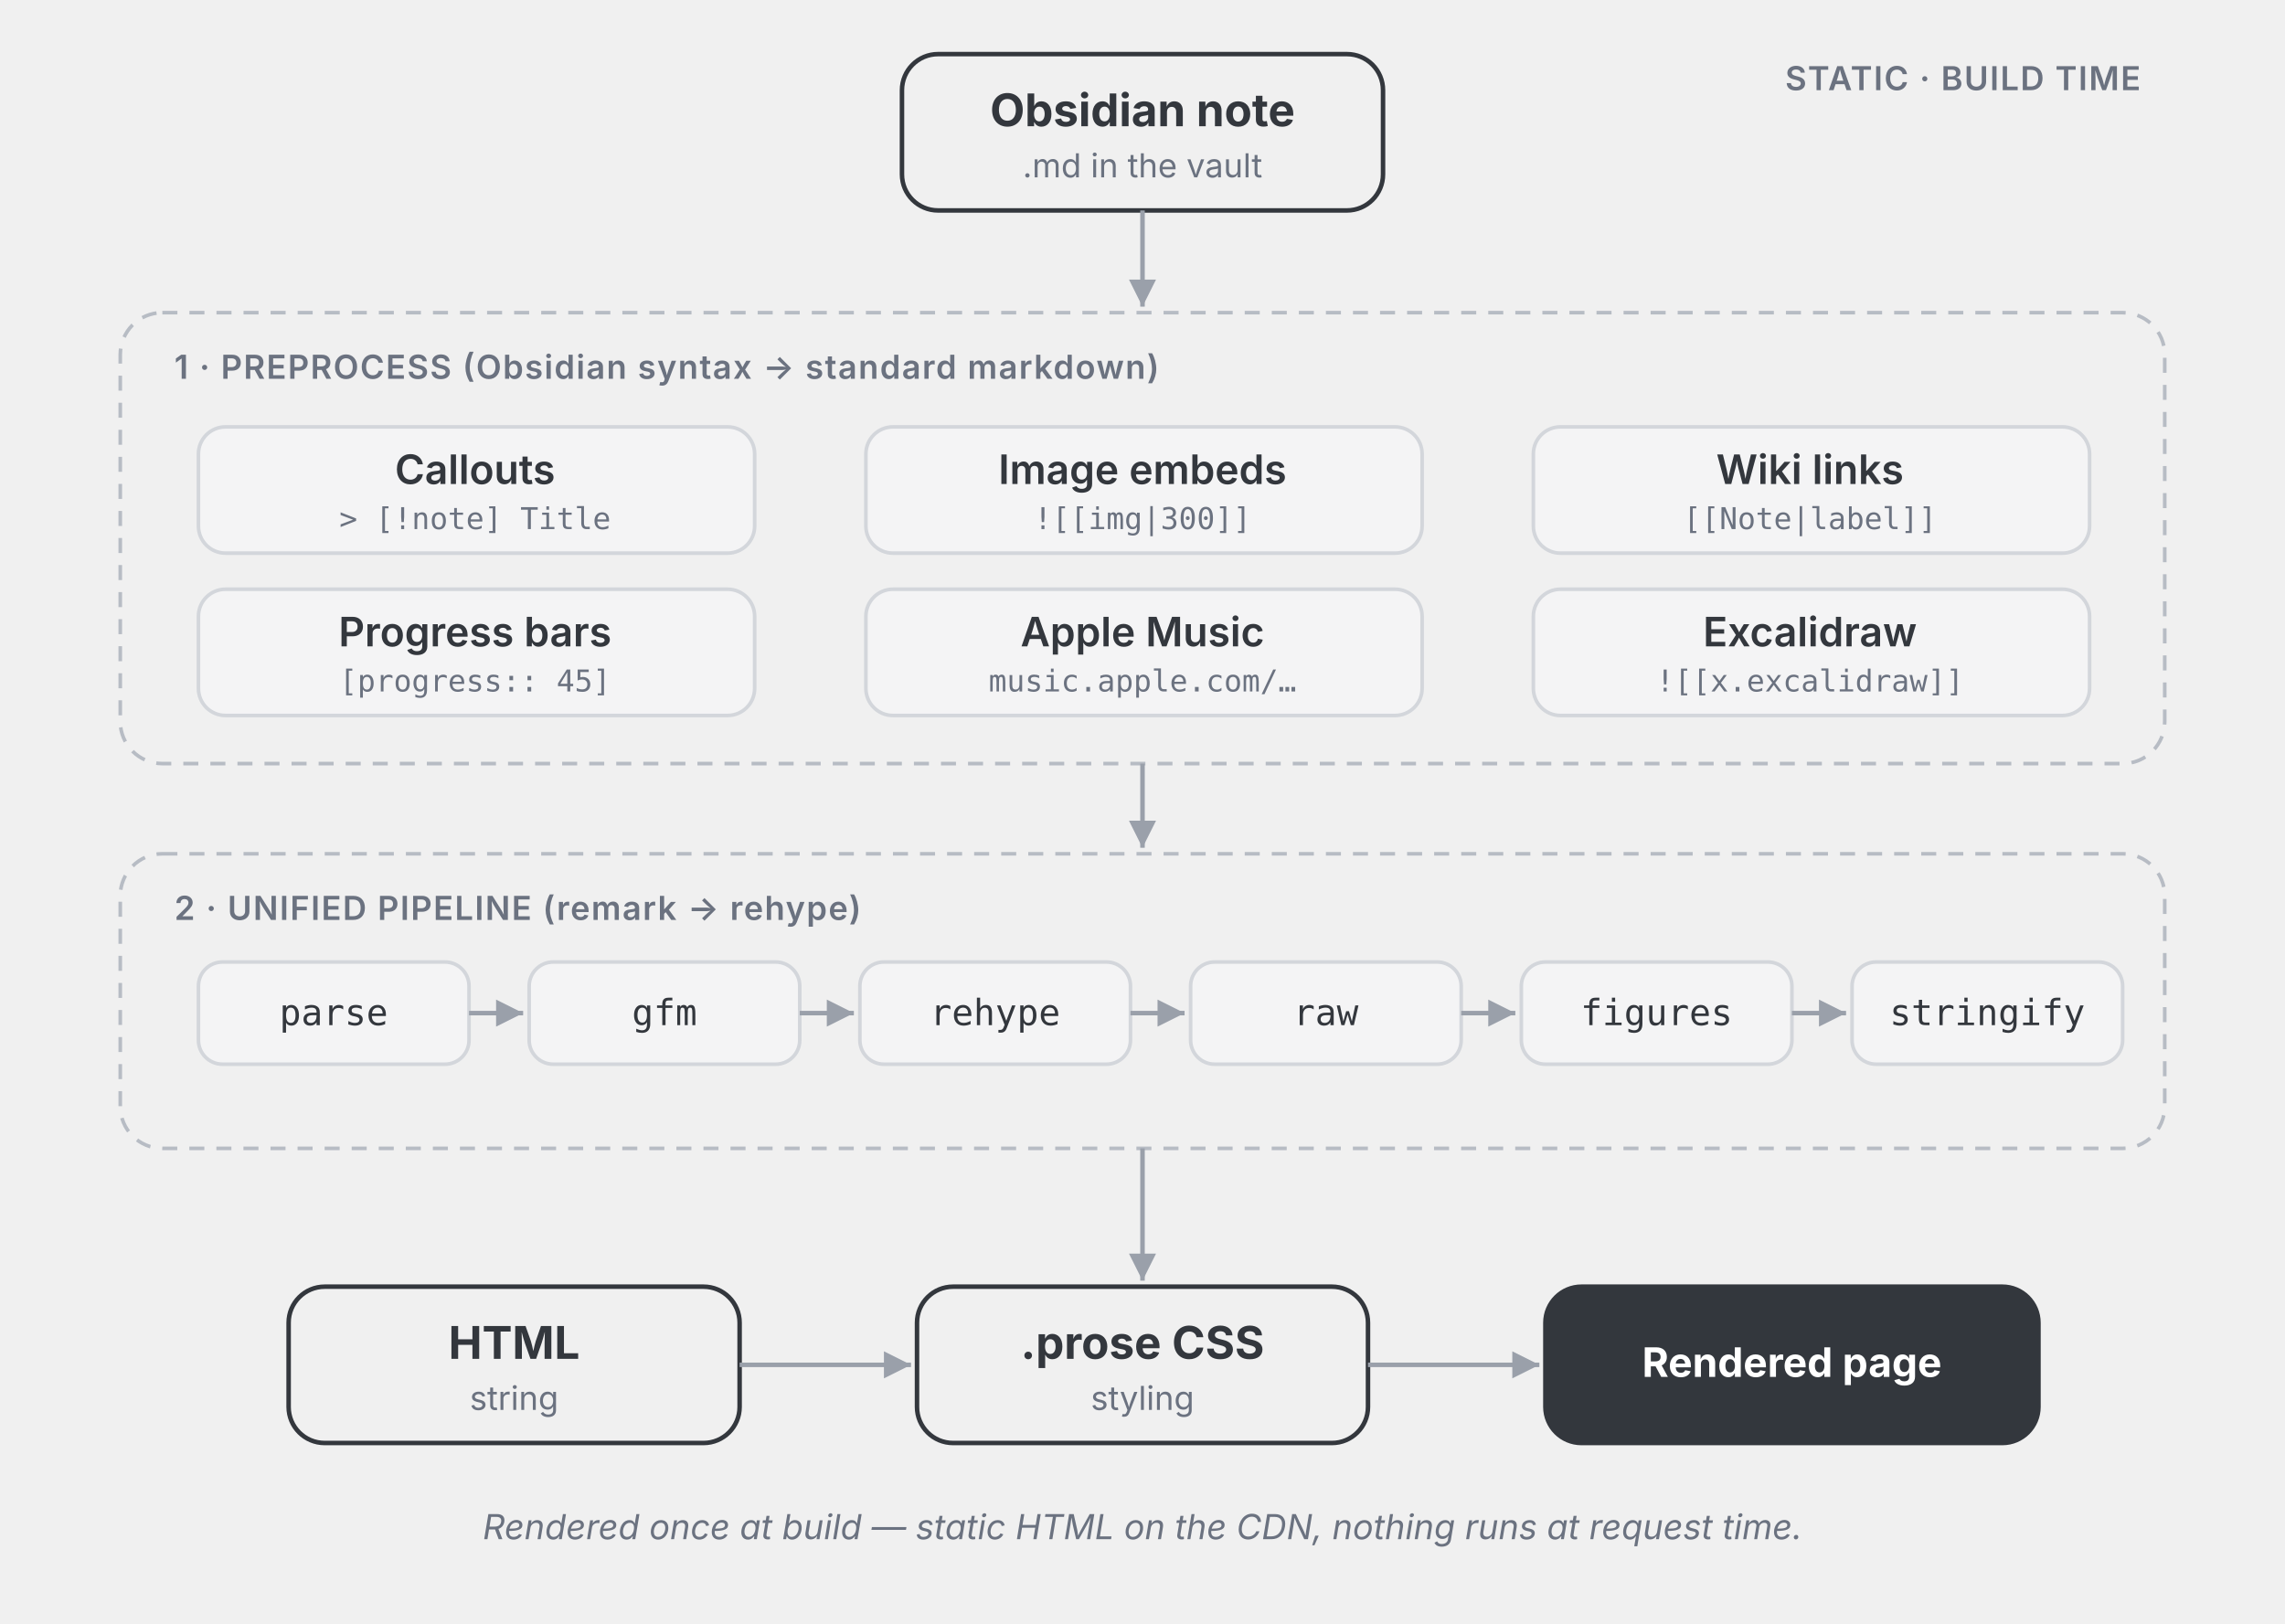
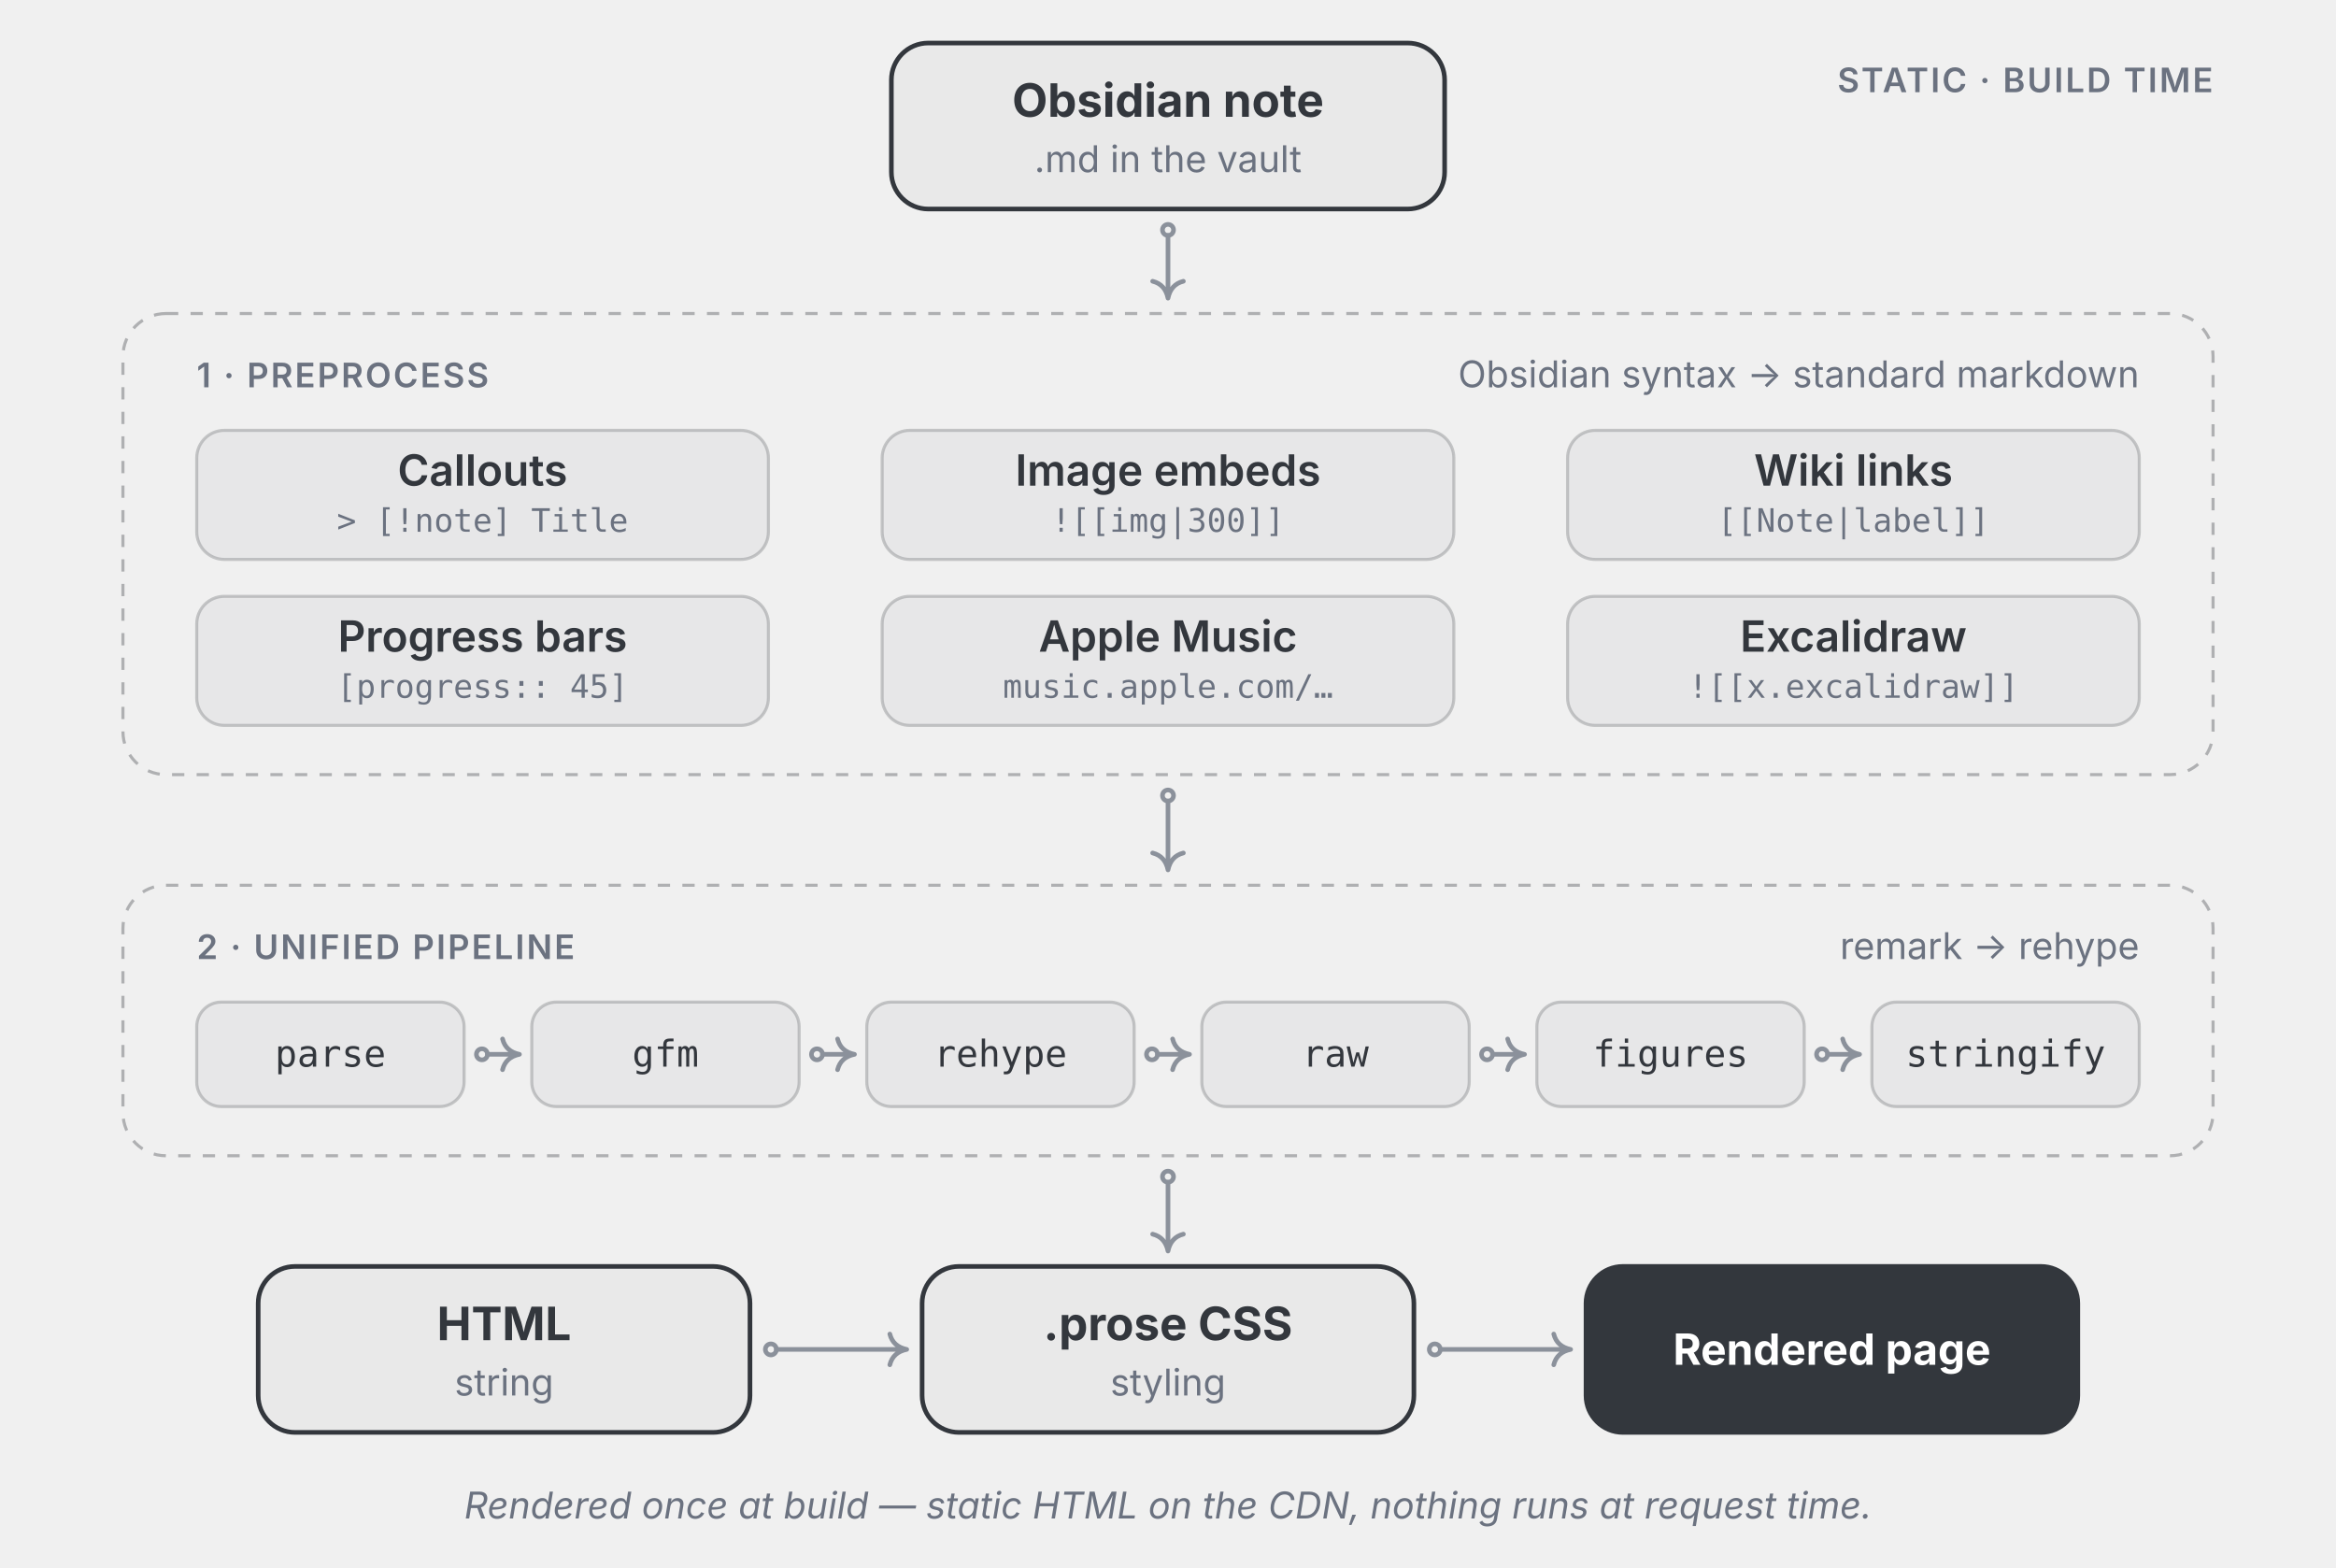
- <svg xmlns="http://www.w3.org/2000/svg" viewBox="0 0 760 540" font-family="ui-sans-serif, system-ui, -apple-system, sans-serif" role="img" aria-label="How a note is rendered: an Obsidian note is preprocessed for callouts, embeds, wiki links, progress bars, music and Excalidraw, then run through the unified remark-to-rehype pipeline into HTML styled by prose CSS, producing a static page at build time.">
+ <svg xmlns="http://www.w3.org/2000/svg" viewBox="0 0 760 510" font-family="ui-sans-serif, system-ui, -apple-system, sans-serif" role="img" aria-label="How a note is rendered: an Obsidian note is preprocessed for callouts, embeds, wiki links, progress bars, music and Excalidraw, then run through the unified remark-to-rehype pipeline into HTML styled by prose CSS, producing a static page at build time.">
  <style>
-     .box  { fill: none; stroke: #33373d; stroke-width: 1.5; }
-     .grp  { fill: none; stroke: #b7bcc4; stroke-width: 1.2; stroke-dasharray: 5 4; }
-     .pill { fill: #f4f4f5; stroke: #d3d6db; stroke-width: 1.2; }
-     .solid{ fill: #33373d; stroke: #33373d; stroke-width: 1.5; }
-     .lbl  { fill: #33373d; font-size: 13.5px; font-weight: 600; }
-     .lbl2 { fill: #33373d; font-size: 15px; font-weight: 700; }
-     .sub  { fill: #6b7280; font-size: 11px; }
-     .mono { fill: #33373d; font-size: 12px; font-family: ui-monospace, SFMono-Regular, Menlo, monospace; }
-     .msub { fill: #6b7280; font-size: 10px; font-family: ui-monospace, SFMono-Regular, Menlo, monospace; }
-     .tag  { fill: #6b7280; font-size: 11px; font-weight: 600; letter-spacing: .04em; }
-     .inv  { fill: #ffffff; font-size: 13.5px; font-weight: 700; }
-     .cap  { fill: #6b7280; font-size: 11.5px; font-style: italic; }
-     .arw  { stroke: #9aa0aa; stroke-width: 1.5; fill: none; }
-     .ah   { fill: #9aa0aa; }
+     .box   { fill: #33373d; fill-opacity: .04; stroke: #33373d; stroke-width: 1.5; }
+     .solid { fill: #33373d; stroke: #33373d; stroke-width: 1.5; }
+     .pill  { fill: #33373d; fill-opacity: .05; stroke: #33373d; stroke-opacity: .24; stroke-width: 1; }
+     .grp   { fill: none; stroke: #33373d; stroke-opacity: .34; stroke-width: 1; stroke-dasharray: 4 4; }
+     .lbl   { fill: #33373d; font-size: 14px; font-weight: 600; }
+     .lbl2  { fill: #33373d; font-size: 15px; font-weight: 700; }
+     .sub   { fill: #6b7280; font-size: 12px; }
+     .mono  { fill: #33373d; font-size: 12px; font-family: ui-monospace, SFMono-Regular, Menlo, monospace; }
+     .msub  { fill: #6b7280; font-size: 10.5px; font-family: ui-monospace, SFMono-Regular, Menlo, monospace; }
+     .tag   { fill: #6b7280; font-size: 11px; font-weight: 600; letter-spacing: .06em; }
+     .inv   { fill: #ffffff; font-size: 14px; font-weight: 700; }
+     .cap   { fill: #6b7280; font-size: 12px; font-style: italic; }
+     .arw   { fill: none; stroke: #8b919b; stroke-width: 1.5; stroke-linecap: round; stroke-linejoin: round; }
    @media (prefers-color-scheme: dark) {
-       .box  { stroke: #c8ccd2; }
-       .grp  { stroke: #4a4e57; }
-       .pill { fill: #17171a; stroke: #33373d; }
-       .solid{ fill: #e6e8eb; stroke: #e6e8eb; }
-       .lbl  { fill: #e6e8eb; }
-       .lbl2 { fill: #f2f3f5; }
+       .box   { fill: #e6e8eb; fill-opacity: .05; stroke: #c8ccd2; }
+       .solid { fill: #e6e8eb; stroke: #e6e8eb; }
+       .pill  { fill: #e6e8eb; fill-opacity: .06; stroke: #e6e8eb; }
+       .grp   { stroke: #e6e8eb; }
+       .lbl, .mono { fill: #e6e8eb; }
+       .lbl2  { fill: #f2f3f5; }
      .sub, .msub, .tag, .cap { fill: #9aa0aa; }
-       .mono { fill: #e6e8eb; }
-       .inv  { fill: #0a0a0a; }
-       .arw  { stroke: #6b7280; }
-       .ah   { fill: #6b7280; }
+       .inv { fill: #0a0a0a; }
+       .arw   { stroke: #737986; }
    }
  </style>
-   <defs>
-     <marker id="ah" markerWidth="8" markerHeight="8" refX="6" refY="3" orient="auto">
-       <path class="ah" d="M0 0 L6 3 L0 6 Z" />
-     </marker>
-   </defs>
-   <rect class="box" x="300" y="18" width="160" height="52" rx="12" />
-   <text class="lbl2" x="380" y="42" text-anchor="middle">Obsidian note</text>
-   <text class="sub" x="380" y="59" text-anchor="middle">.md in the vault</text>
-   <text class="tag" x="712" y="30" text-anchor="end">STATIC · BUILD TIME</text>
-   <line class="arw" x1="380" y1="70" x2="380" y2="102" marker-end="url(#ah)" />
-   <rect class="grp" x="40" y="104" width="680" height="150" rx="14" />
-   <text class="tag" x="58" y="126">1 · PREPROCESS  (Obsidian syntax → standard markdown)</text>
-   <rect class="pill" x="66" y="142" width="185" height="42" rx="9" />
-   <text class="lbl" x="158" y="161" text-anchor="middle">Callouts</text>
-   <text class="msub" x="158" y="176" text-anchor="middle">&gt; [!note] Title</text>
-   <rect class="pill" x="288" y="142" width="185" height="42" rx="9" />
-   <text class="lbl" x="380" y="161" text-anchor="middle">Image embeds</text>
-   <text class="msub" x="380" y="176" text-anchor="middle">![[img|300]]</text>
-   <rect class="pill" x="510" y="142" width="185" height="42" rx="9" />
-   <text class="lbl" x="602" y="161" text-anchor="middle">Wiki links</text>
-   <text class="msub" x="602" y="176" text-anchor="middle">[[Note|label]]</text>
-   <rect class="pill" x="66" y="196" width="185" height="42" rx="9" />
-   <text class="lbl" x="158" y="215" text-anchor="middle">Progress bars</text>
-   <text class="msub" x="158" y="230" text-anchor="middle">[progress:: 45]</text>
-   <rect class="pill" x="288" y="196" width="185" height="42" rx="9" />
-   <text class="lbl" x="380" y="215" text-anchor="middle">Apple Music</text>
-   <text class="msub" x="380" y="230" text-anchor="middle">music.apple.com/…</text>
-   <rect class="pill" x="510" y="196" width="185" height="42" rx="9" />
-   <text class="lbl" x="602" y="215" text-anchor="middle">Excalidraw</text>
-   <text class="msub" x="602" y="230" text-anchor="middle">![[x.excalidraw]]</text>
-   <line class="arw" x1="380" y1="254" x2="380" y2="282" marker-end="url(#ah)" />
-   <rect class="grp" x="40" y="284" width="680" height="98" rx="14" />
-   <text class="tag" x="58" y="306">2 · UNIFIED PIPELINE  (remark → rehype)</text>
-   <g>
-     <rect class="pill" x="66" y="320" width="90" height="34" rx="8" />
-     <text class="mono" x="111" y="341" text-anchor="middle">parse</text>
-     <rect class="pill" x="176" y="320" width="90" height="34" rx="8" />
-     <text class="mono" x="221" y="341" text-anchor="middle">gfm</text>
-     <rect class="pill" x="286" y="320" width="90" height="34" rx="8" />
-     <text class="mono" x="331" y="341" text-anchor="middle">rehype</text>
-     <rect class="pill" x="396" y="320" width="90" height="34" rx="8" />
-     <text class="mono" x="441" y="341" text-anchor="middle">raw</text>
-     <rect class="pill" x="506" y="320" width="90" height="34" rx="8" />
-     <text class="mono" x="551" y="341" text-anchor="middle">figures</text>
-     <rect class="pill" x="616" y="320" width="90" height="34" rx="8" />
-     <text class="mono" x="661" y="341" text-anchor="middle">stringify</text>
-     <line class="arw" x1="156" y1="337" x2="174" y2="337" marker-end="url(#ah)" />
-     <line class="arw" x1="266" y1="337" x2="284" y2="337" marker-end="url(#ah)" />
-     <line class="arw" x1="376" y1="337" x2="394" y2="337" marker-end="url(#ah)" />
-     <line class="arw" x1="486" y1="337" x2="504" y2="337" marker-end="url(#ah)" />
-     <line class="arw" x1="596" y1="337" x2="614" y2="337" marker-end="url(#ah)" />
-   </g>
-   <line class="arw" x1="380" y1="382" x2="380" y2="426" marker-end="url(#ah)" />
-   <rect class="box" x="96" y="428" width="150" height="52" rx="12" />
-   <text class="lbl2" x="171" y="452" text-anchor="middle">HTML</text>
-   <text class="sub" x="171" y="469" text-anchor="middle">string</text>
-   <rect class="box" x="305" y="428" width="150" height="52" rx="12" />
-   <text class="lbl2" x="380" y="452" text-anchor="middle">.prose CSS</text>
-   <text class="sub" x="380" y="469" text-anchor="middle">styling</text>
-   <rect class="solid" x="514" y="428" width="164" height="52" rx="12" />
-   <text class="inv" x="596" y="458" text-anchor="middle">Rendered page</text>
-   <line class="arw" x1="246" y1="454" x2="303" y2="454" marker-end="url(#ah)" />
-   <line class="arw" x1="455" y1="454" x2="512" y2="454" marker-end="url(#ah)" />
-   <text class="cap" x="380" y="512" text-anchor="middle">Rendered once at build — static HTML on the CDN, nothing runs at request time.</text>
+   <rect class="box" x="290" y="14" width="180" height="54" rx="12" />
+   <text class="lbl2" x="380" y="38" text-anchor="middle">Obsidian note</text>
+   <text class="sub" x="380" y="56" text-anchor="middle">.md in the vault</text>
+   <text class="tag" x="720" y="30" text-anchor="end">STATIC · BUILD TIME</text>
+   <circle class="arw" cx="380" cy="74.8" r="1.8" />
+   <path class="arw" d="M380 76.6L380 97M385 91.5C382.2 92.2 380.6 94.1 380 97C379.4 94.1 377.8 92.2 375 91.5" />
+   <rect class="grp" x="40" y="102" width="680" height="150" rx="14" />
+   <text class="tag" x="64" y="126">1 · PREPROCESS</text>
+   <text class="sub" x="696" y="126" text-anchor="end">Obsidian syntax → standard markdown</text>
+   <rect class="pill" x="64" y="140" width="186" height="42" rx="9" />
+   <text class="lbl" x="157" y="158" text-anchor="middle">Callouts</text>
+   <text class="msub" x="157" y="173" text-anchor="middle">&gt; [!note] Title</text>
+   <rect class="pill" x="287" y="140" width="186" height="42" rx="9" />
+   <text class="lbl" x="380" y="158" text-anchor="middle">Image embeds</text>
+   <text class="msub" x="380" y="173" text-anchor="middle">![[img|300]]</text>
+   <rect class="pill" x="510" y="140" width="186" height="42" rx="9" />
+   <text class="lbl" x="603" y="158" text-anchor="middle">Wiki links</text>
+   <text class="msub" x="603" y="173" text-anchor="middle">[[Note|label]]</text>
+   <rect class="pill" x="64" y="194" width="186" height="42" rx="9" />
+   <text class="lbl" x="157" y="212" text-anchor="middle">Progress bars</text>
+   <text class="msub" x="157" y="227" text-anchor="middle">[progress:: 45]</text>
+   <rect class="pill" x="287" y="194" width="186" height="42" rx="9" />
+   <text class="lbl" x="380" y="212" text-anchor="middle">Apple Music</text>
+   <text class="msub" x="380" y="227" text-anchor="middle">music.apple.com/…</text>
+   <rect class="pill" x="510" y="194" width="186" height="42" rx="9" />
+   <text class="lbl" x="603" y="212" text-anchor="middle">Excalidraw</text>
+   <text class="msub" x="603" y="227" text-anchor="middle">![[x.excalidraw]]</text>
+   <circle class="arw" cx="380" cy="258.8" r="1.8" />
+   <path class="arw" d="M380 260.6L380 283M385 277.5C382.2 278.2 380.6 280.1 380 283C379.4 280.1 377.8 278.2 375 277.5" />
+   <rect class="grp" x="40" y="288" width="680" height="88" rx="14" />
+   <text class="tag" x="64" y="312">2 · UNIFIED PIPELINE</text>
+   <text class="sub" x="696" y="312" text-anchor="end">remark → rehype</text>
+   <rect class="pill" x="64" y="326" width="87" height="34" rx="8" />
+   <text class="mono" x="107.5" y="347" text-anchor="middle">parse</text>
+   <circle class="arw" cx="156.8" cy="343" r="1.8" />
+   <path class="arw" d="M158.6 343L169 343M163.5 338C164.2 340.8 166.1 342.4 169 343C166.1 343.6 164.2 345.2 163.5 348" />
+   <rect class="pill" x="173" y="326" width="87" height="34" rx="8" />
+   <text class="mono" x="216.5" y="347" text-anchor="middle">gfm</text>
+   <circle class="arw" cx="265.8" cy="343" r="1.8" />
+   <path class="arw" d="M267.6 343L278 343M272.5 338C273.2 340.8 275.1 342.4 278 343C275.1 343.6 273.2 345.2 272.5 348" />
+   <rect class="pill" x="282" y="326" width="87" height="34" rx="8" />
+   <text class="mono" x="325.5" y="347" text-anchor="middle">rehype</text>
+   <circle class="arw" cx="374.8" cy="343" r="1.8" />
+   <path class="arw" d="M376.6 343L387 343M381.5 338C382.2 340.8 384.1 342.4 387 343C384.1 343.6 382.2 345.2 381.5 348" />
+   <rect class="pill" x="391" y="326" width="87" height="34" rx="8" />
+   <text class="mono" x="434.5" y="347" text-anchor="middle">raw</text>
+   <circle class="arw" cx="483.8" cy="343" r="1.8" />
+   <path class="arw" d="M485.6 343L496 343M490.5 338C491.2 340.8 493.1 342.4 496 343C493.1 343.6 491.2 345.2 490.5 348" />
+   <rect class="pill" x="500" y="326" width="87" height="34" rx="8" />
+   <text class="mono" x="543.5" y="347" text-anchor="middle">figures</text>
+   <circle class="arw" cx="592.8" cy="343" r="1.8" />
+   <path class="arw" d="M594.6 343L605 343M599.5 338C600.2 340.8 602.1 342.4 605 343C602.1 343.6 600.2 345.2 599.5 348" />
+   <rect class="pill" x="609" y="326" width="87" height="34" rx="8" />
+   <text class="mono" x="652.5" y="347" text-anchor="middle">stringify</text>
+   <circle class="arw" cx="380" cy="382.8" r="1.8" />
+   <path class="arw" d="M380 384.6L380 407M385 401.5C382.2 402.2 380.6 404.1 380 407C379.4 404.1 377.8 402.2 375 401.5" />
+   <rect class="box" x="84" y="412" width="160" height="54" rx="12" />
+   <text class="lbl2" x="164" y="436" text-anchor="middle">HTML</text>
+   <text class="sub" x="164" y="454" text-anchor="middle">string</text>
+   <rect class="box" x="300" y="412" width="160" height="54" rx="12" />
+   <text class="lbl2" x="380" y="436" text-anchor="middle">.prose CSS</text>
+   <text class="sub" x="380" y="454" text-anchor="middle">styling</text>
+   <rect class="solid" x="516" y="412" width="160" height="54" rx="12" />
+   <text class="inv" x="596" y="444" text-anchor="middle">Rendered page</text>
+   <circle class="arw" cx="250.8" cy="439" r="1.8" />
+   <path class="arw" d="M252.6 439L295 439M289.5 434C290.2 436.8 292.1 438.4 295 439C292.1 439.6 290.2 441.2 289.5 444" />
+   <circle class="arw" cx="466.8" cy="439" r="1.8" />
+   <path class="arw" d="M468.6 439L511 439M505.5 434C506.2 436.8 508.1 438.4 511 439C508.1 439.6 506.2 441.2 505.5 444" />
+   <text class="cap" x="380" y="494" text-anchor="middle">Rendered once at build — static HTML on the CDN, nothing runs at request time.</text>
</svg>
